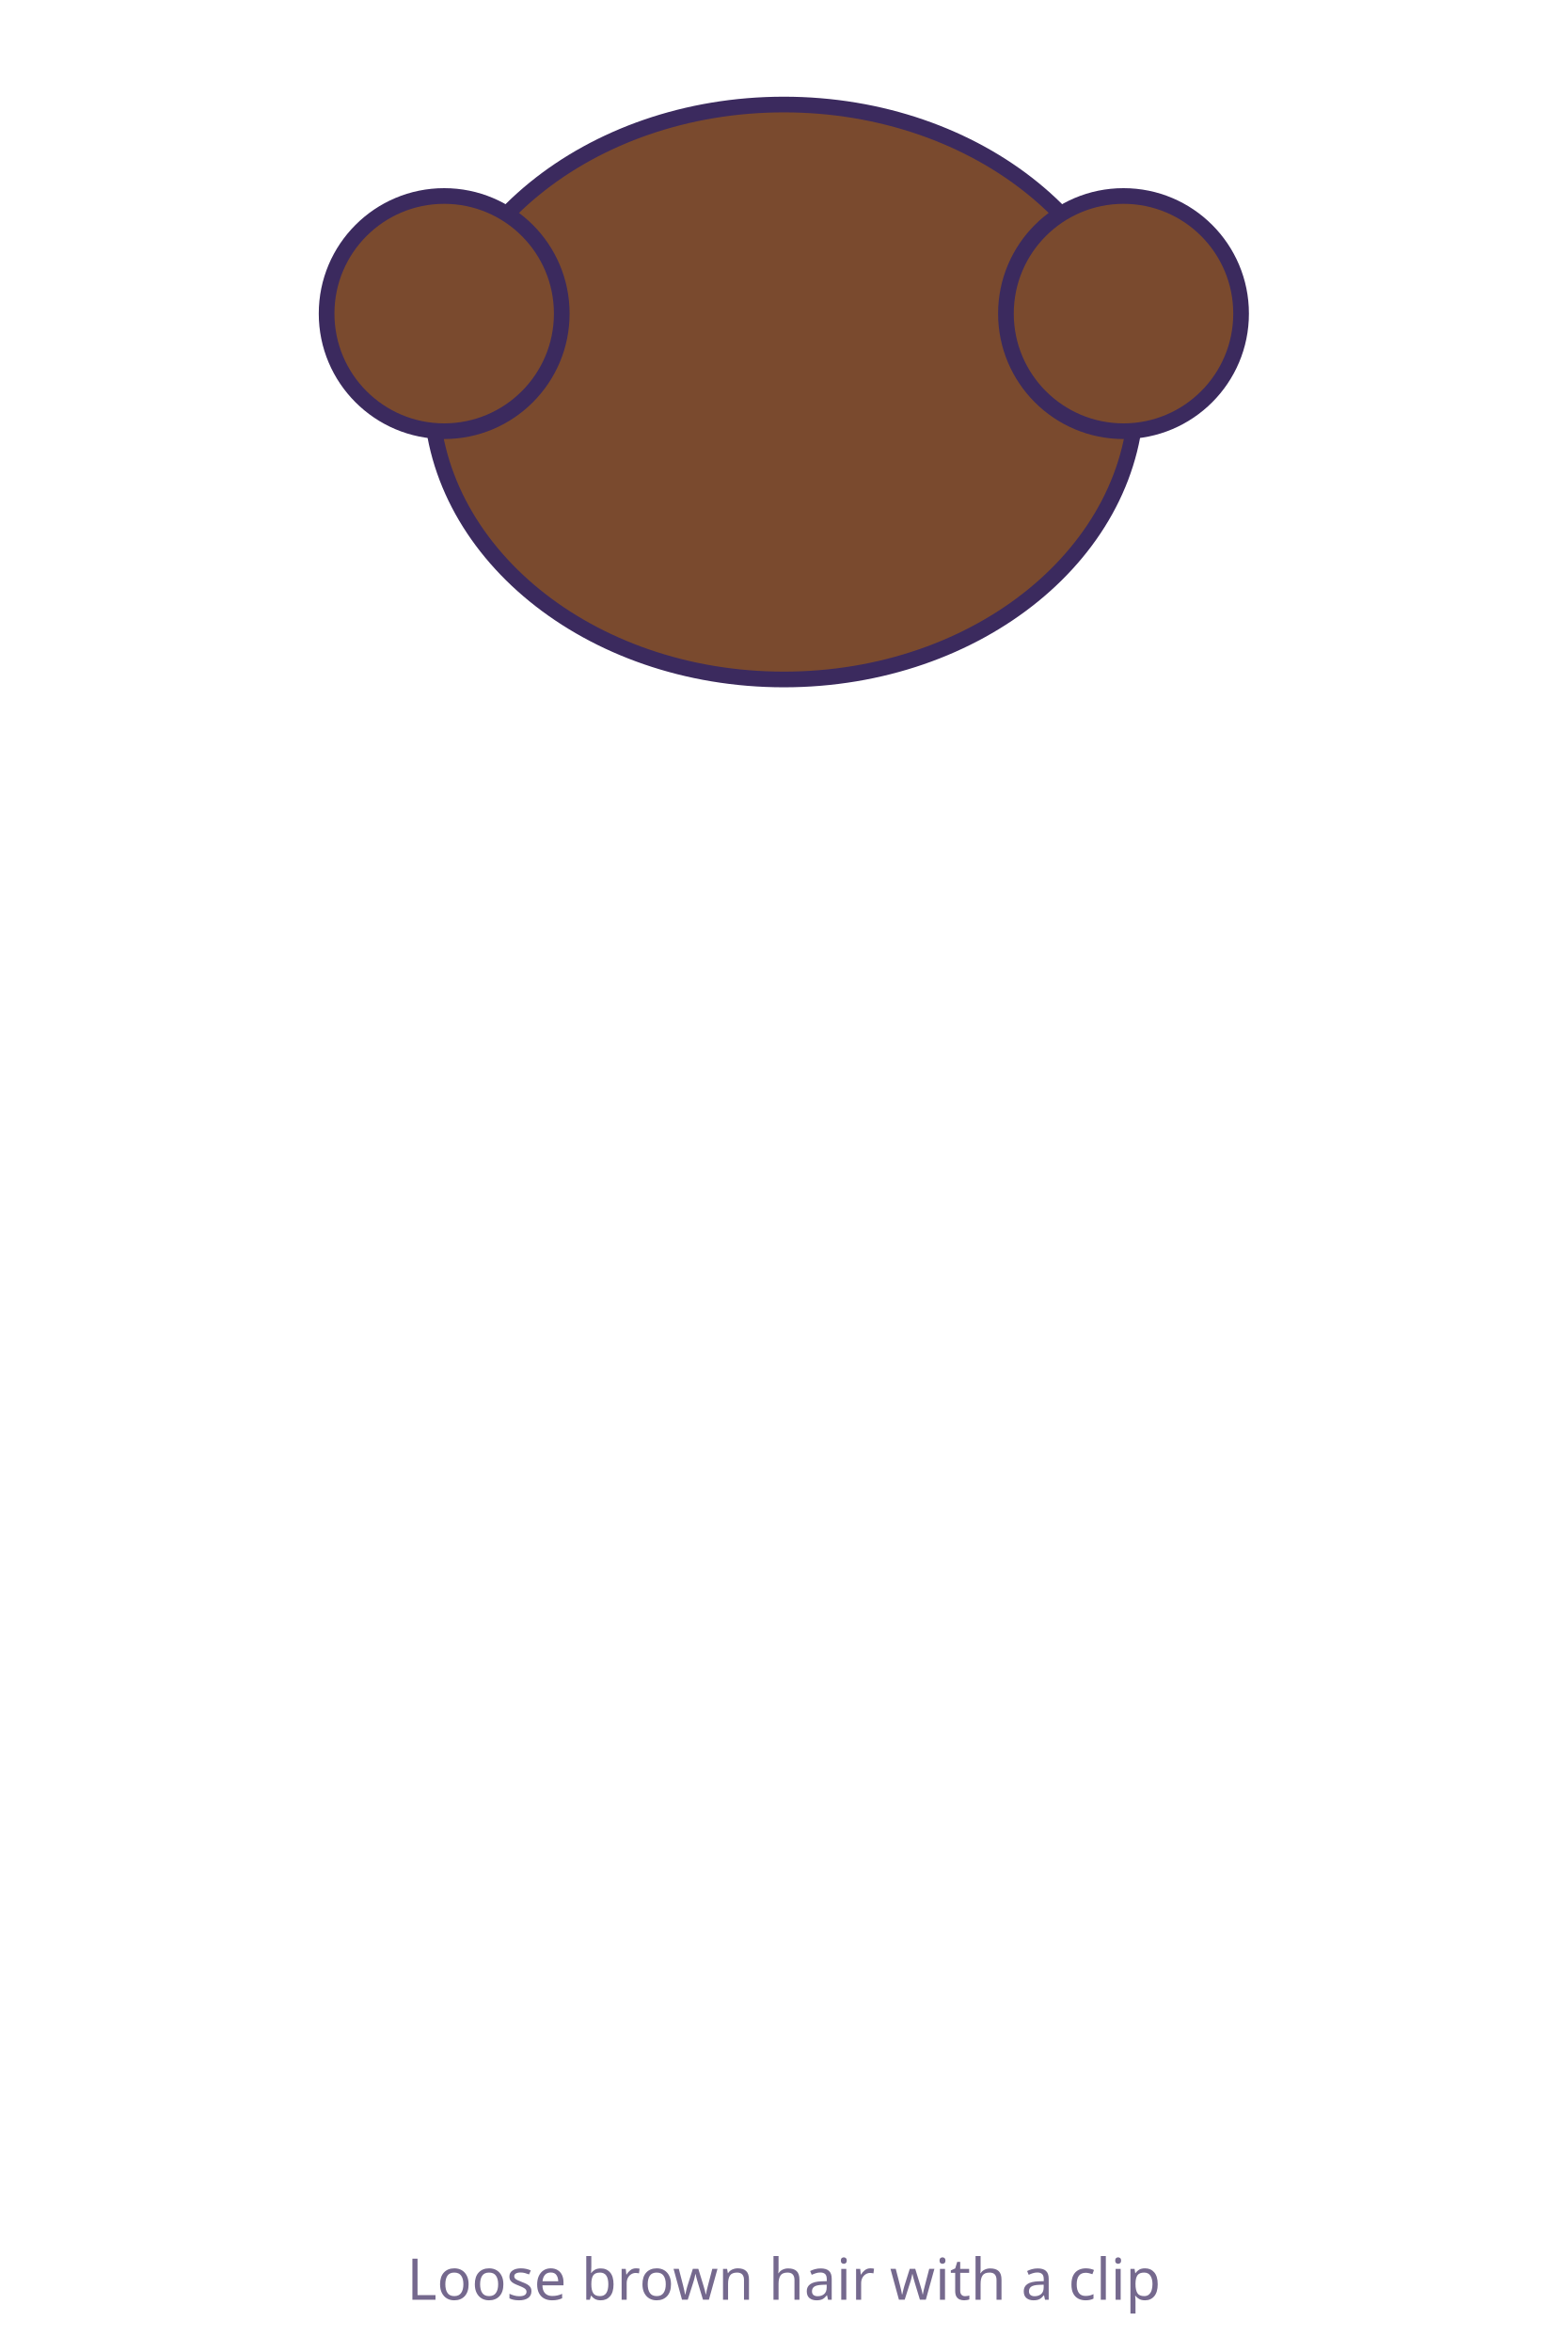
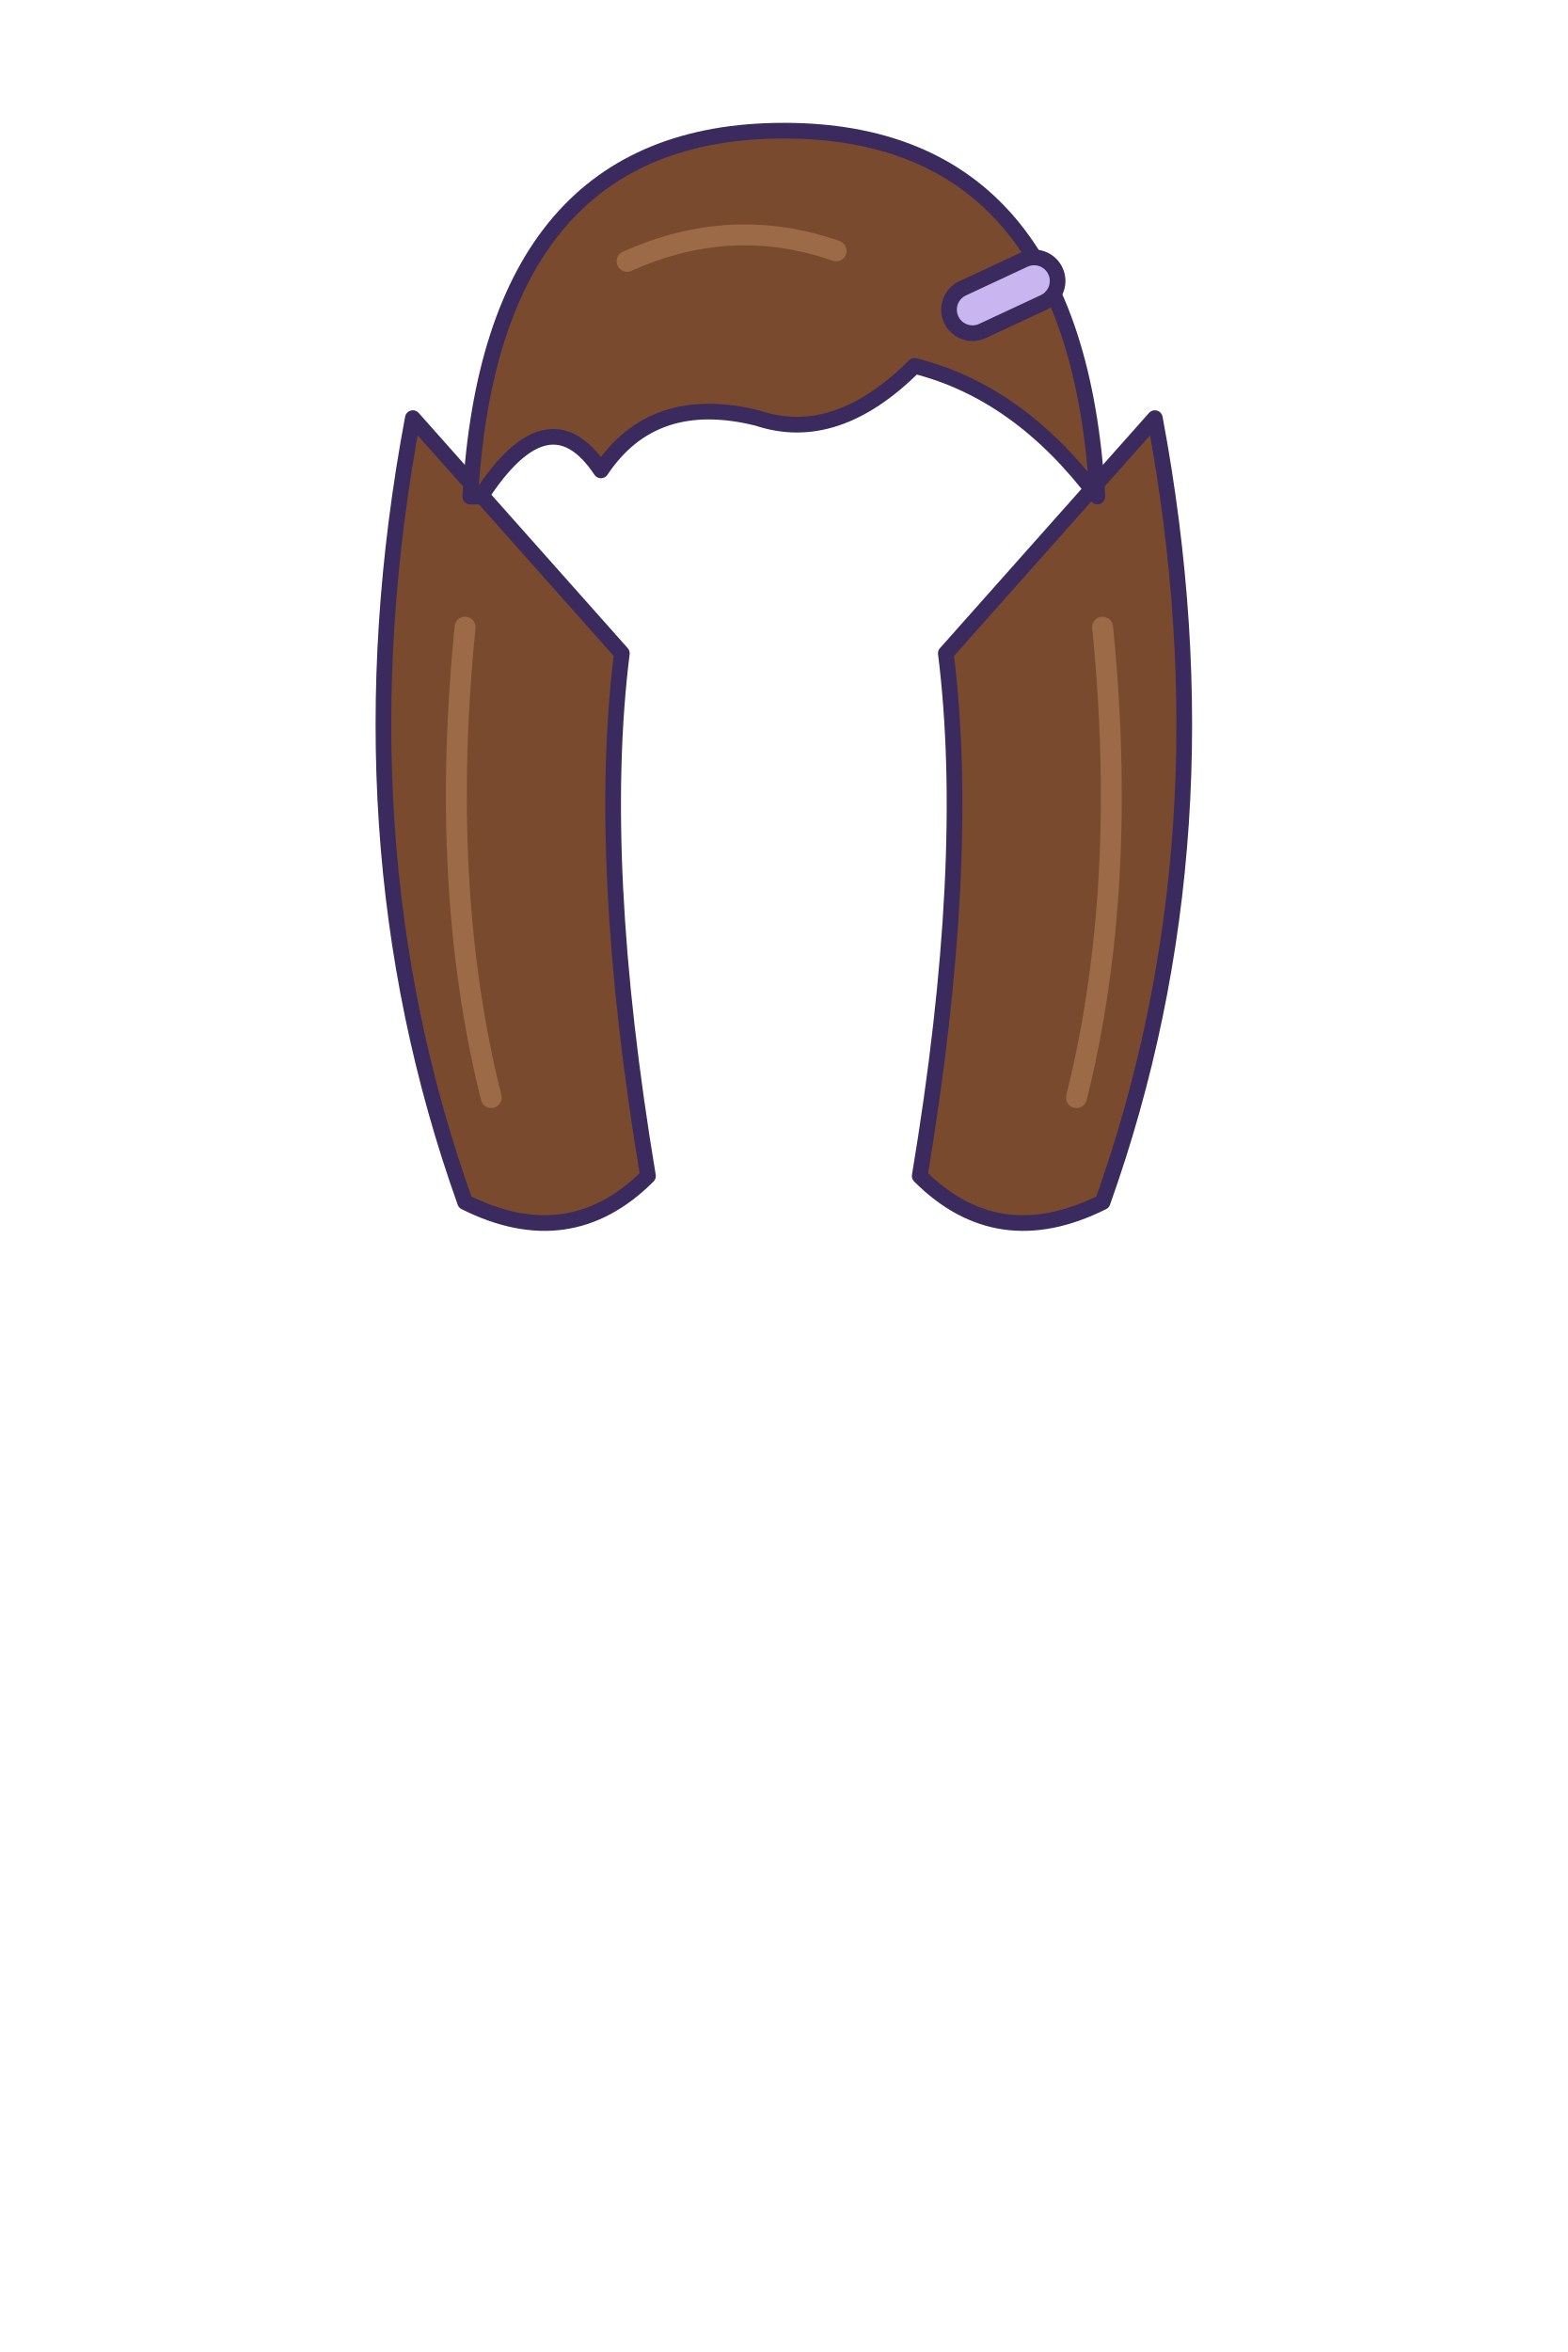
- <svg xmlns="http://www.w3.org/2000/svg" viewBox="0 0 600 900" width="600" height="900" role="img" aria-label="Loose brown hair with a clip (placeholder)">
-   <ellipse cx="300" cy="150" rx="135" ry="110" fill="#7A4A2E" stroke="#3B2A5E" stroke-width="6" />
-   <circle cx="170" cy="120" r="45" fill="#7A4A2E" stroke="#3B2A5E" stroke-width="6" />
-   <circle cx="430" cy="120" r="45" fill="#7A4A2E" stroke="#3B2A5E" stroke-width="6" />
-   <text x="300" y="880" font-family="system-ui, sans-serif" font-size="22" fill="#3B2A5E" text-anchor="middle" opacity="0.7">Loose brown hair with a clip</text>
+ <svg xmlns="http://www.w3.org/2000/svg" viewBox="0 0 600 900" width="600" height="900" role="img" aria-label="Loose brown hair with a clip">
+   <path d="M158 160 q -30 160 20 300 q 40 20 70 -10 q -20 -120 -10 -200 z" fill="#7A4A2E" stroke="#3B2A5E" stroke-width="6" stroke-linejoin="round" stroke-linecap="round" />
+   <path d="M442 160 q 30 160 -20 300 q -40 20 -70 -10 q 20 -120 10 -200 z" fill="#7A4A2E" stroke="#3B2A5E" stroke-width="6" stroke-linejoin="round" stroke-linecap="round" />
+   <path d="M180 190 q 8 -140 120 -140 q 112 0 120 140 q -30 -40 -70 -50 q -30 30 -60 20 q -40 -10 -60 20 q -20 -30 -46 10 z" fill="#7A4A2E" stroke="#3B2A5E" stroke-width="6" stroke-linejoin="round" stroke-linecap="round" />
+   <path d="M240 100 q 40 -18 80 -4" stroke="#9C6A46" stroke-width="8" stroke-linecap="round" fill="none" />
+   <path d="M178 240 q -10 100 10 180" stroke="#9C6A46" stroke-width="8" fill="none" stroke-linecap="round" />
+   <path d="M422 240 q 10 100 -10 180" stroke="#9C6A46" stroke-width="8" fill="none" stroke-linecap="round" />
+   <rect x="362" y="104" width="44" height="18" rx="9" fill="#C9B6F0" stroke="#3B2A5E" stroke-width="6" stroke-linejoin="round" stroke-linecap="round" transform="rotate(-25 384 113)" />
</svg>
